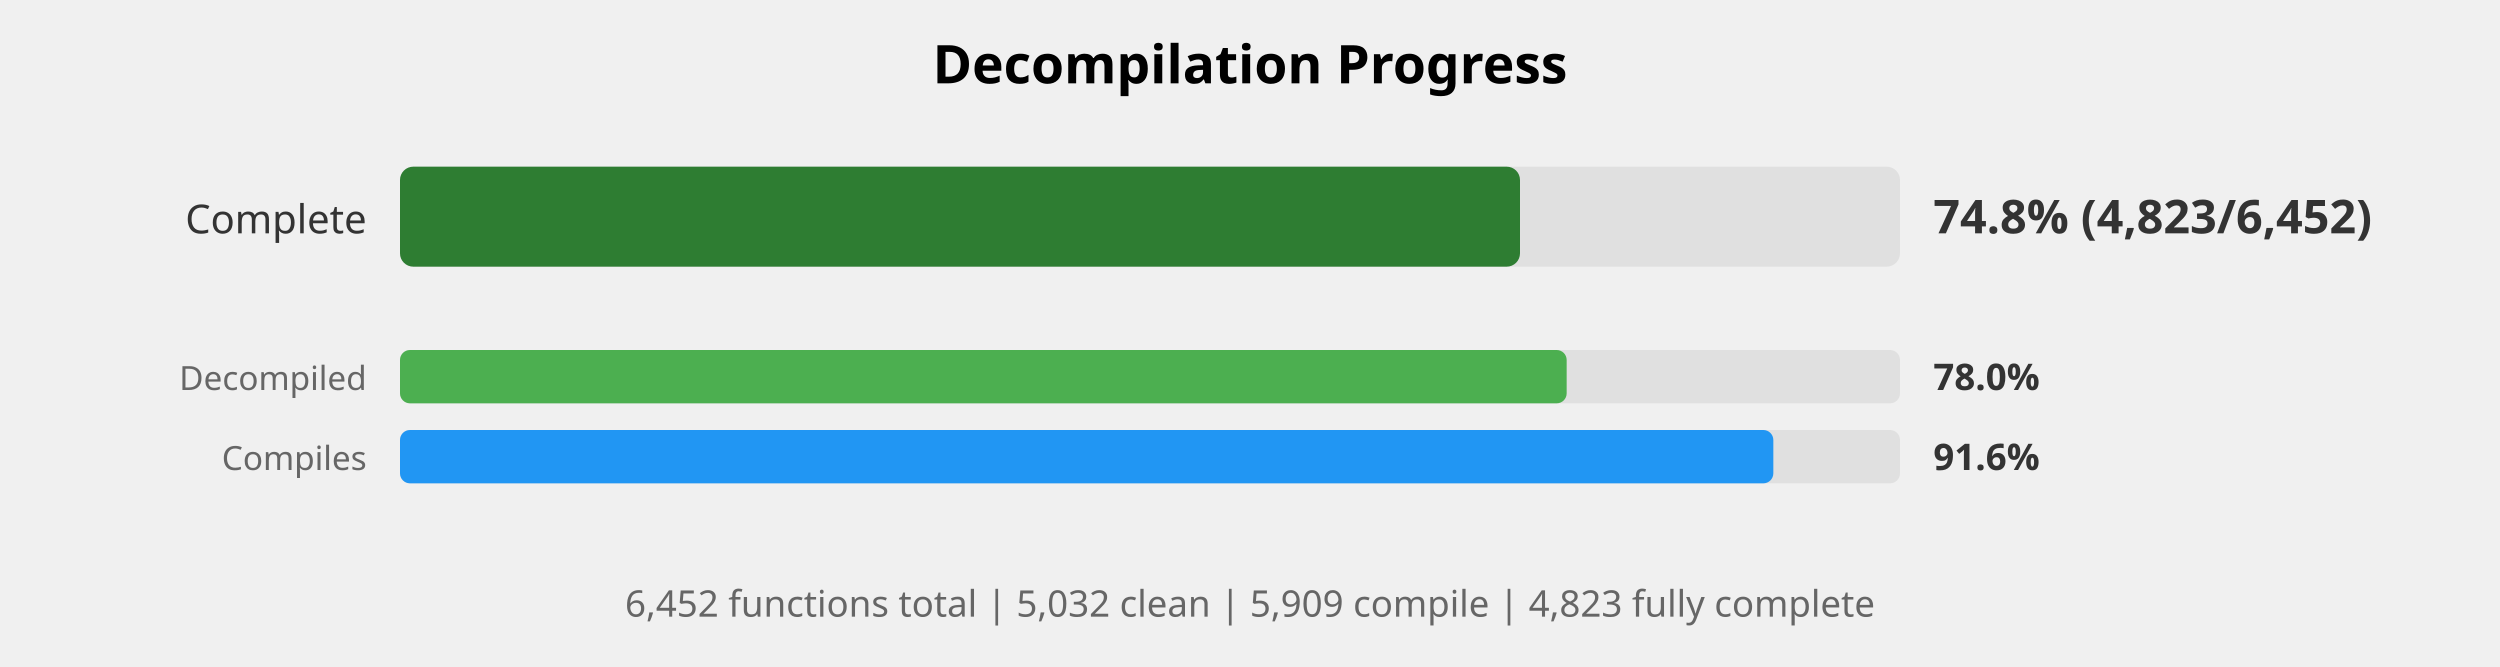
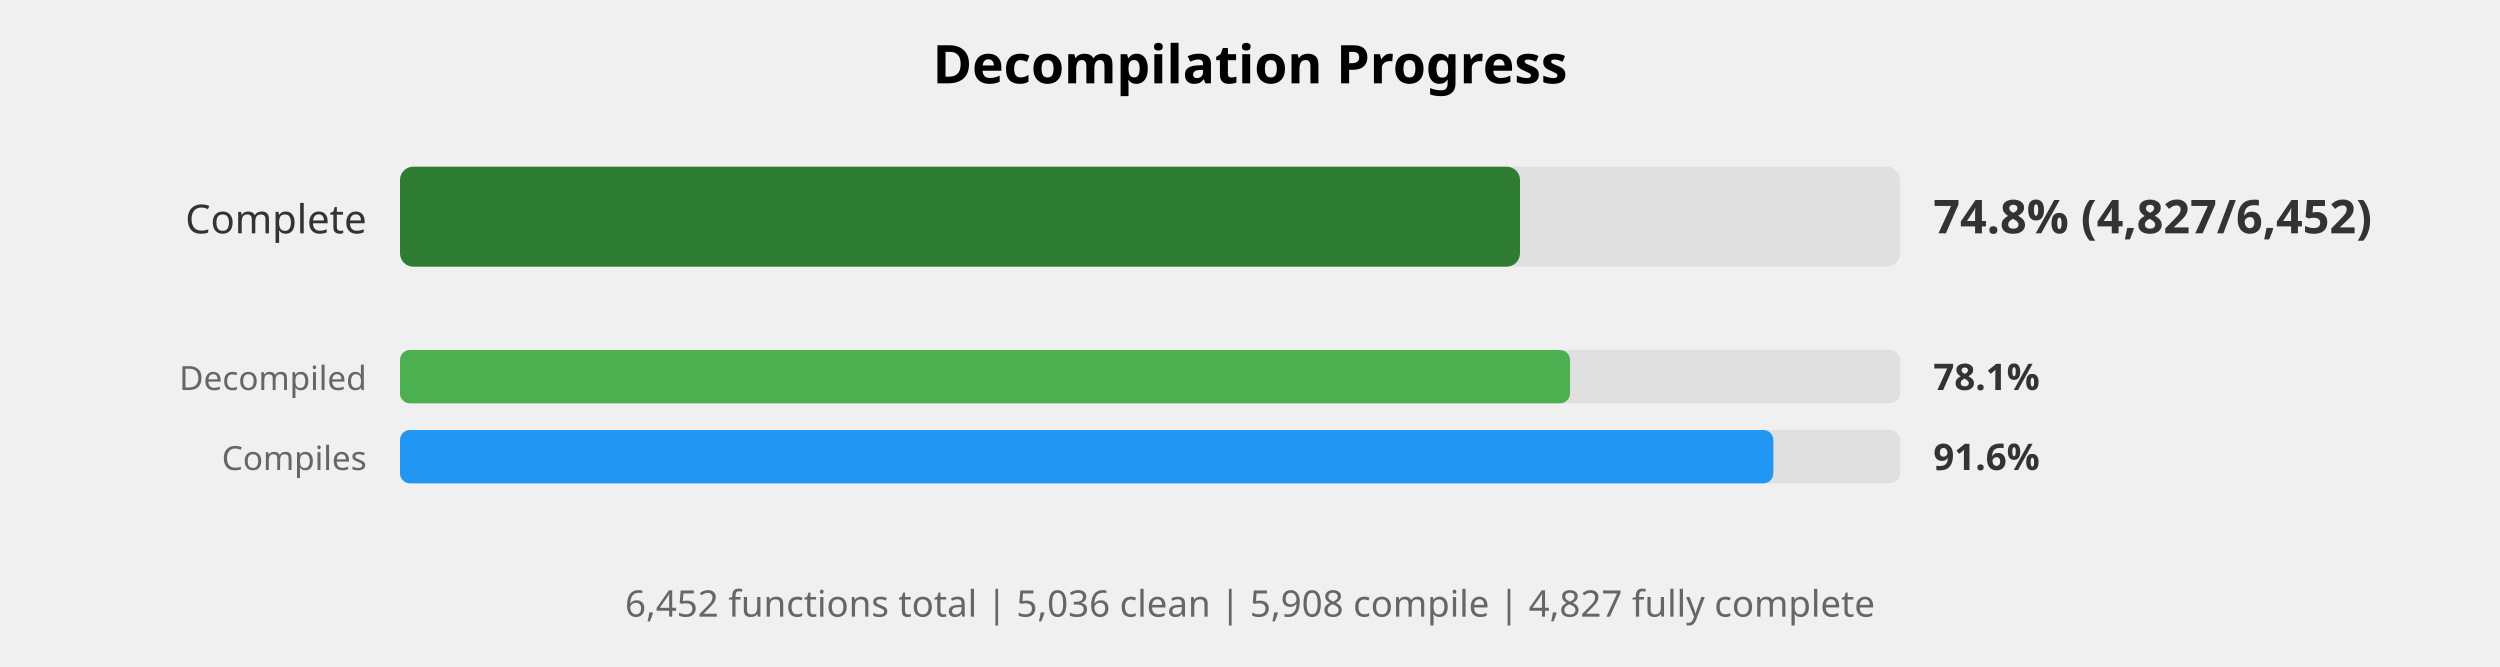
<svg xmlns="http://www.w3.org/2000/svg" width="750" height="200" viewBox="0 0 750 200">
  <style>
    .title { font: bold 16px sans-serif; }
    .label { font: 12px sans-serif; fill: #333; }
    .small-label { font: 10px sans-serif; fill: #666; }
    .percent { font: bold 14px sans-serif; fill: #333; }
    .small-percent { font: bold 11px sans-serif; fill: #333; }
    .summary { font: 11px sans-serif; fill: #666; }
  </style>
  <rect width="100%%" height="100%%" fill="white" />
  <text x="375" y="25" class="title" text-anchor="middle">Decompilation Progress</text>
  <text x="110" y="70" class="label" text-anchor="end">Complete</text>
  <rect x="120" y="50" width="450" height="30" fill="#E0E0E0" rx="4" />
  <rect x="120" y="50" width="336" height="30" fill="#2E7D32" rx="4" />
-   <text x="580" y="70" class="percent">74.8% (4,823/6,452)</text>
+   <text x="580" y="70" class="percent">74.8% (4,827/6,452)</text>
  <text x="110" y="117" class="small-label" text-anchor="end">Decompiled</text>
  <rect x="120" y="105" width="450" height="16" fill="#E0E0E0" rx="3" />
-   <rect x="120" y="105" width="350" height="16" fill="#4CAF50" rx="3" />
-   <text x="580" y="117" class="small-percent">78.0%</text>
+   <rect x="120" y="105" width="351" height="16" fill="#4CAF50" rx="3" />
+   <text x="580" y="117" class="small-percent">78.1%</text>
  <text x="110" y="141" class="small-label" text-anchor="end">Compiles</text>
  <rect x="120" y="129" width="450" height="16" fill="#E0E0E0" rx="3" />
  <rect x="120" y="129" width="412" height="16" fill="#2196F3" rx="3" />
  <text x="580" y="141" class="small-percent">91.6%</text>
  <text x="375" y="185" class="summary" text-anchor="middle">
-     6,452 functions total | 5,032 clean | 5,909 compile | 4,823 fully complete
+     6,452 functions total | 5,036 clean | 5,908 compile | 4,827 fully complete
  </text>
</svg>
